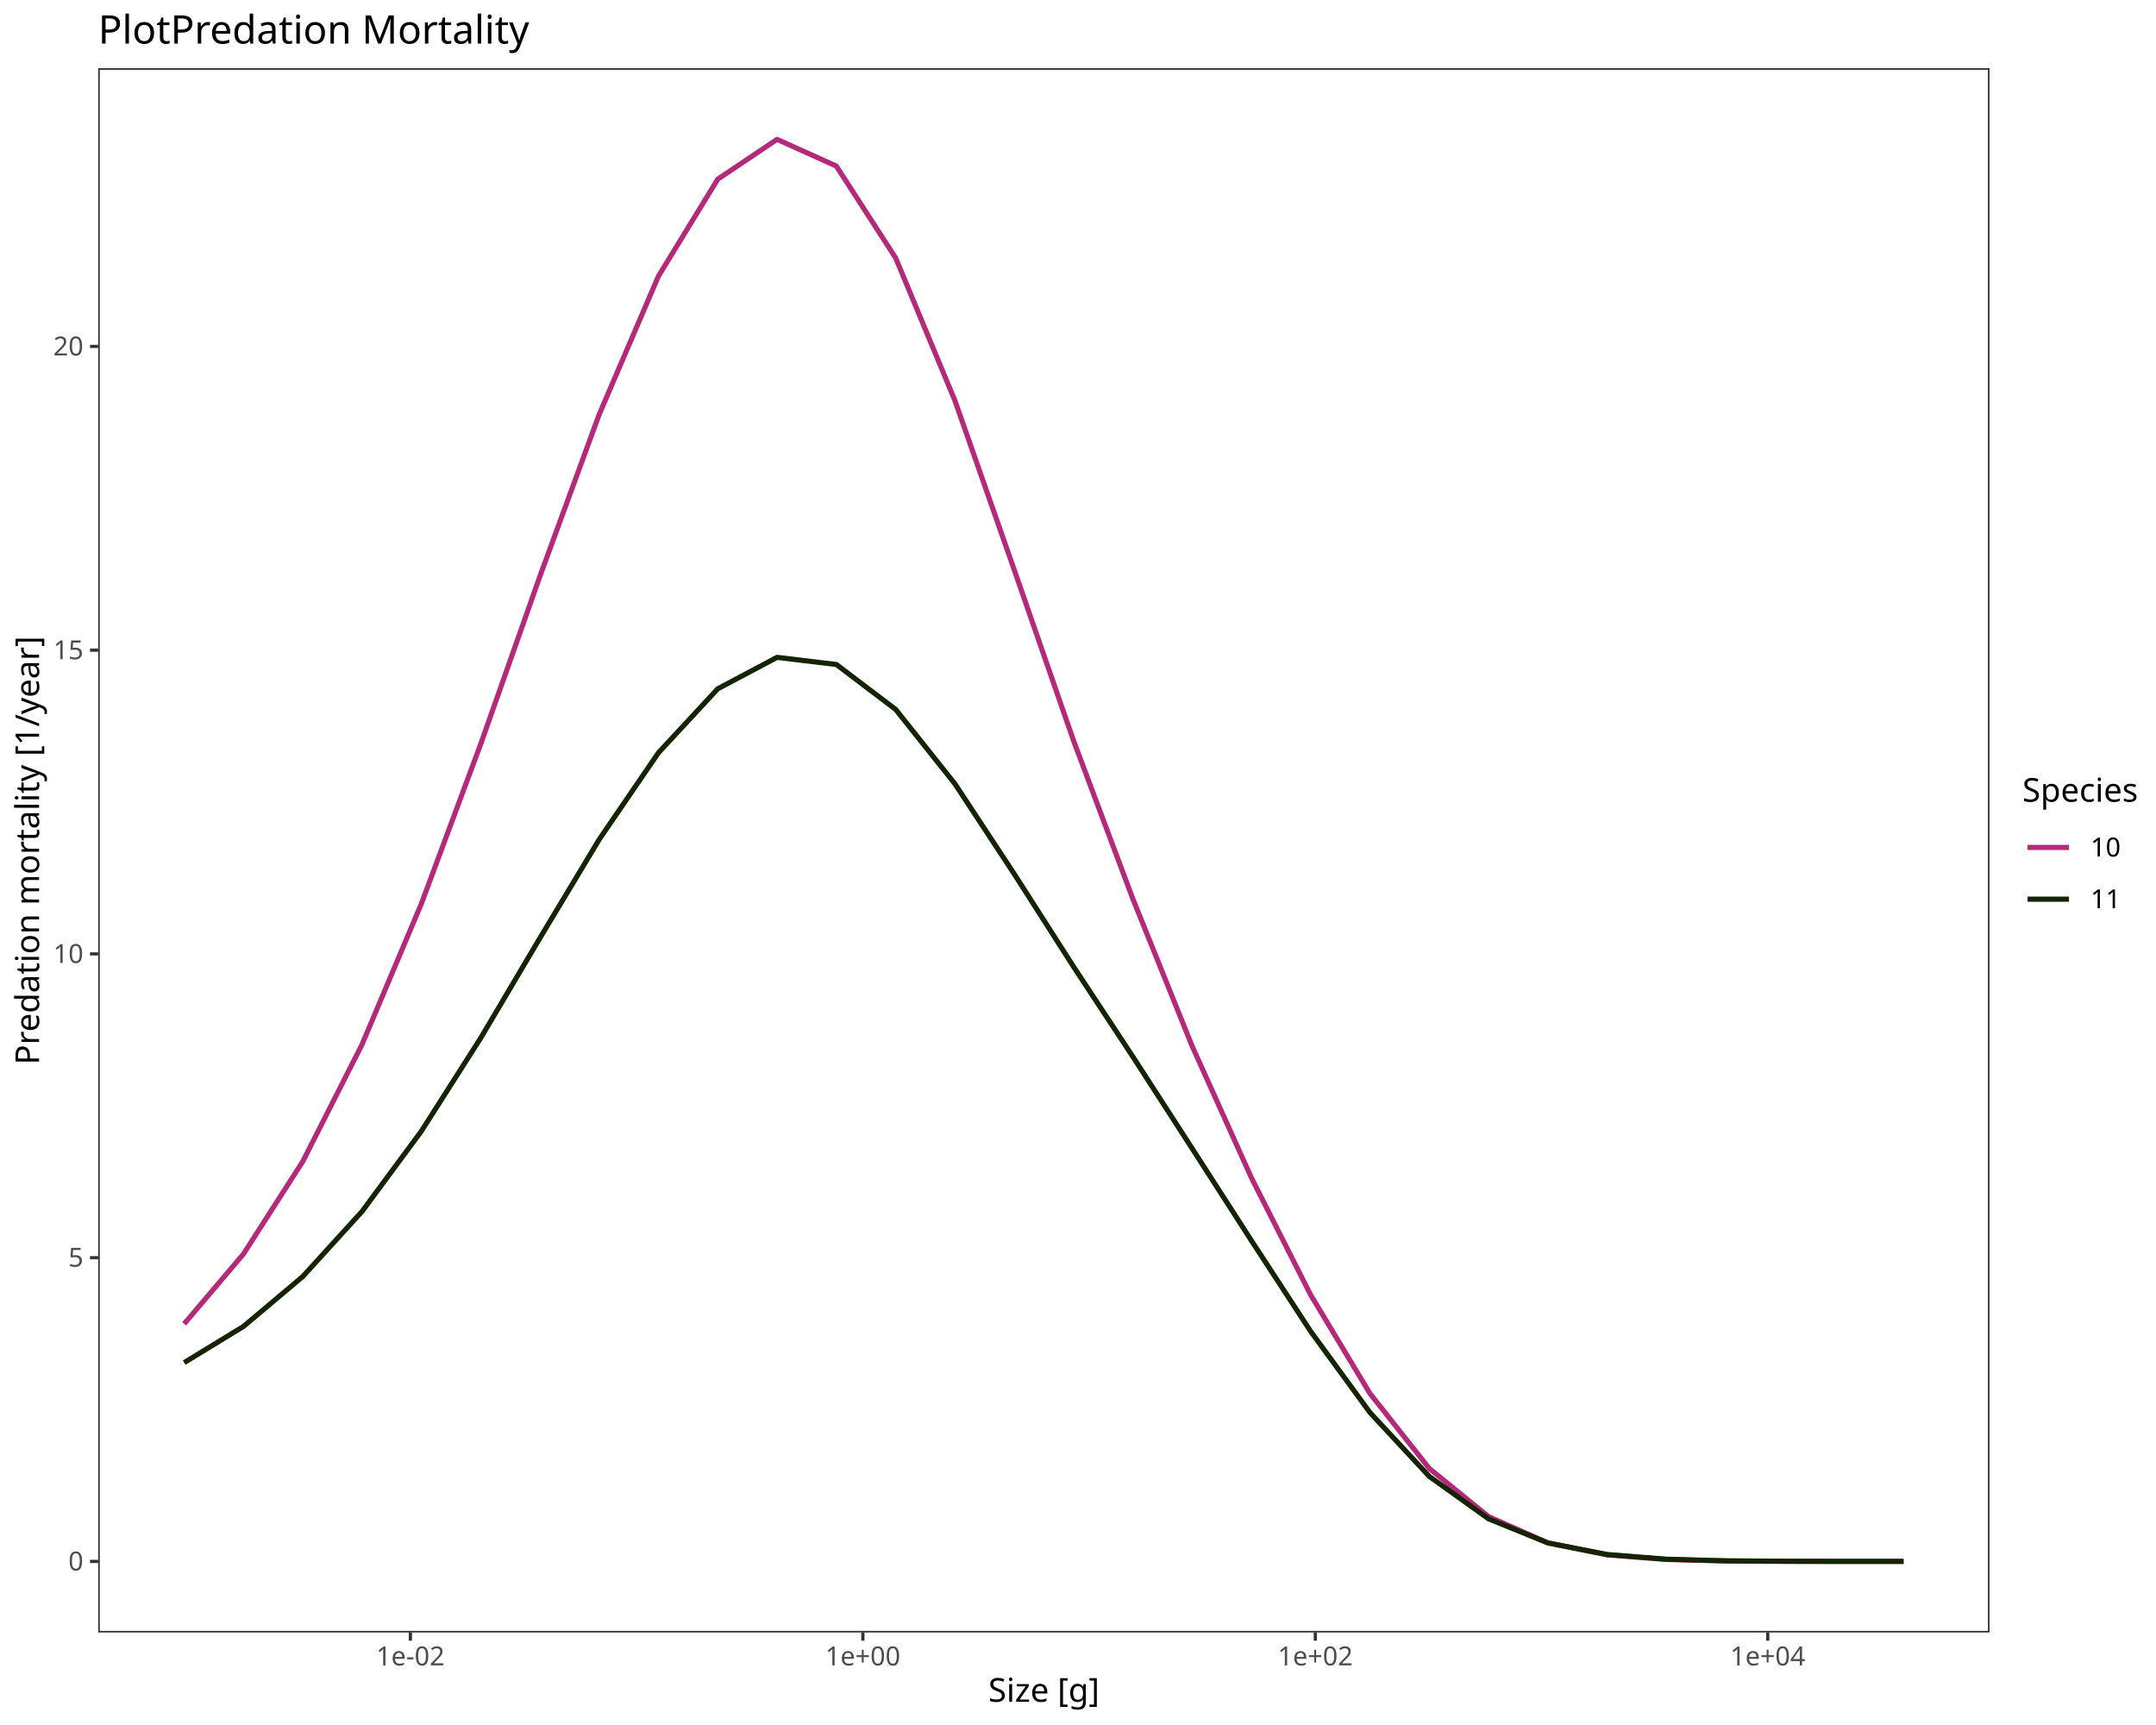
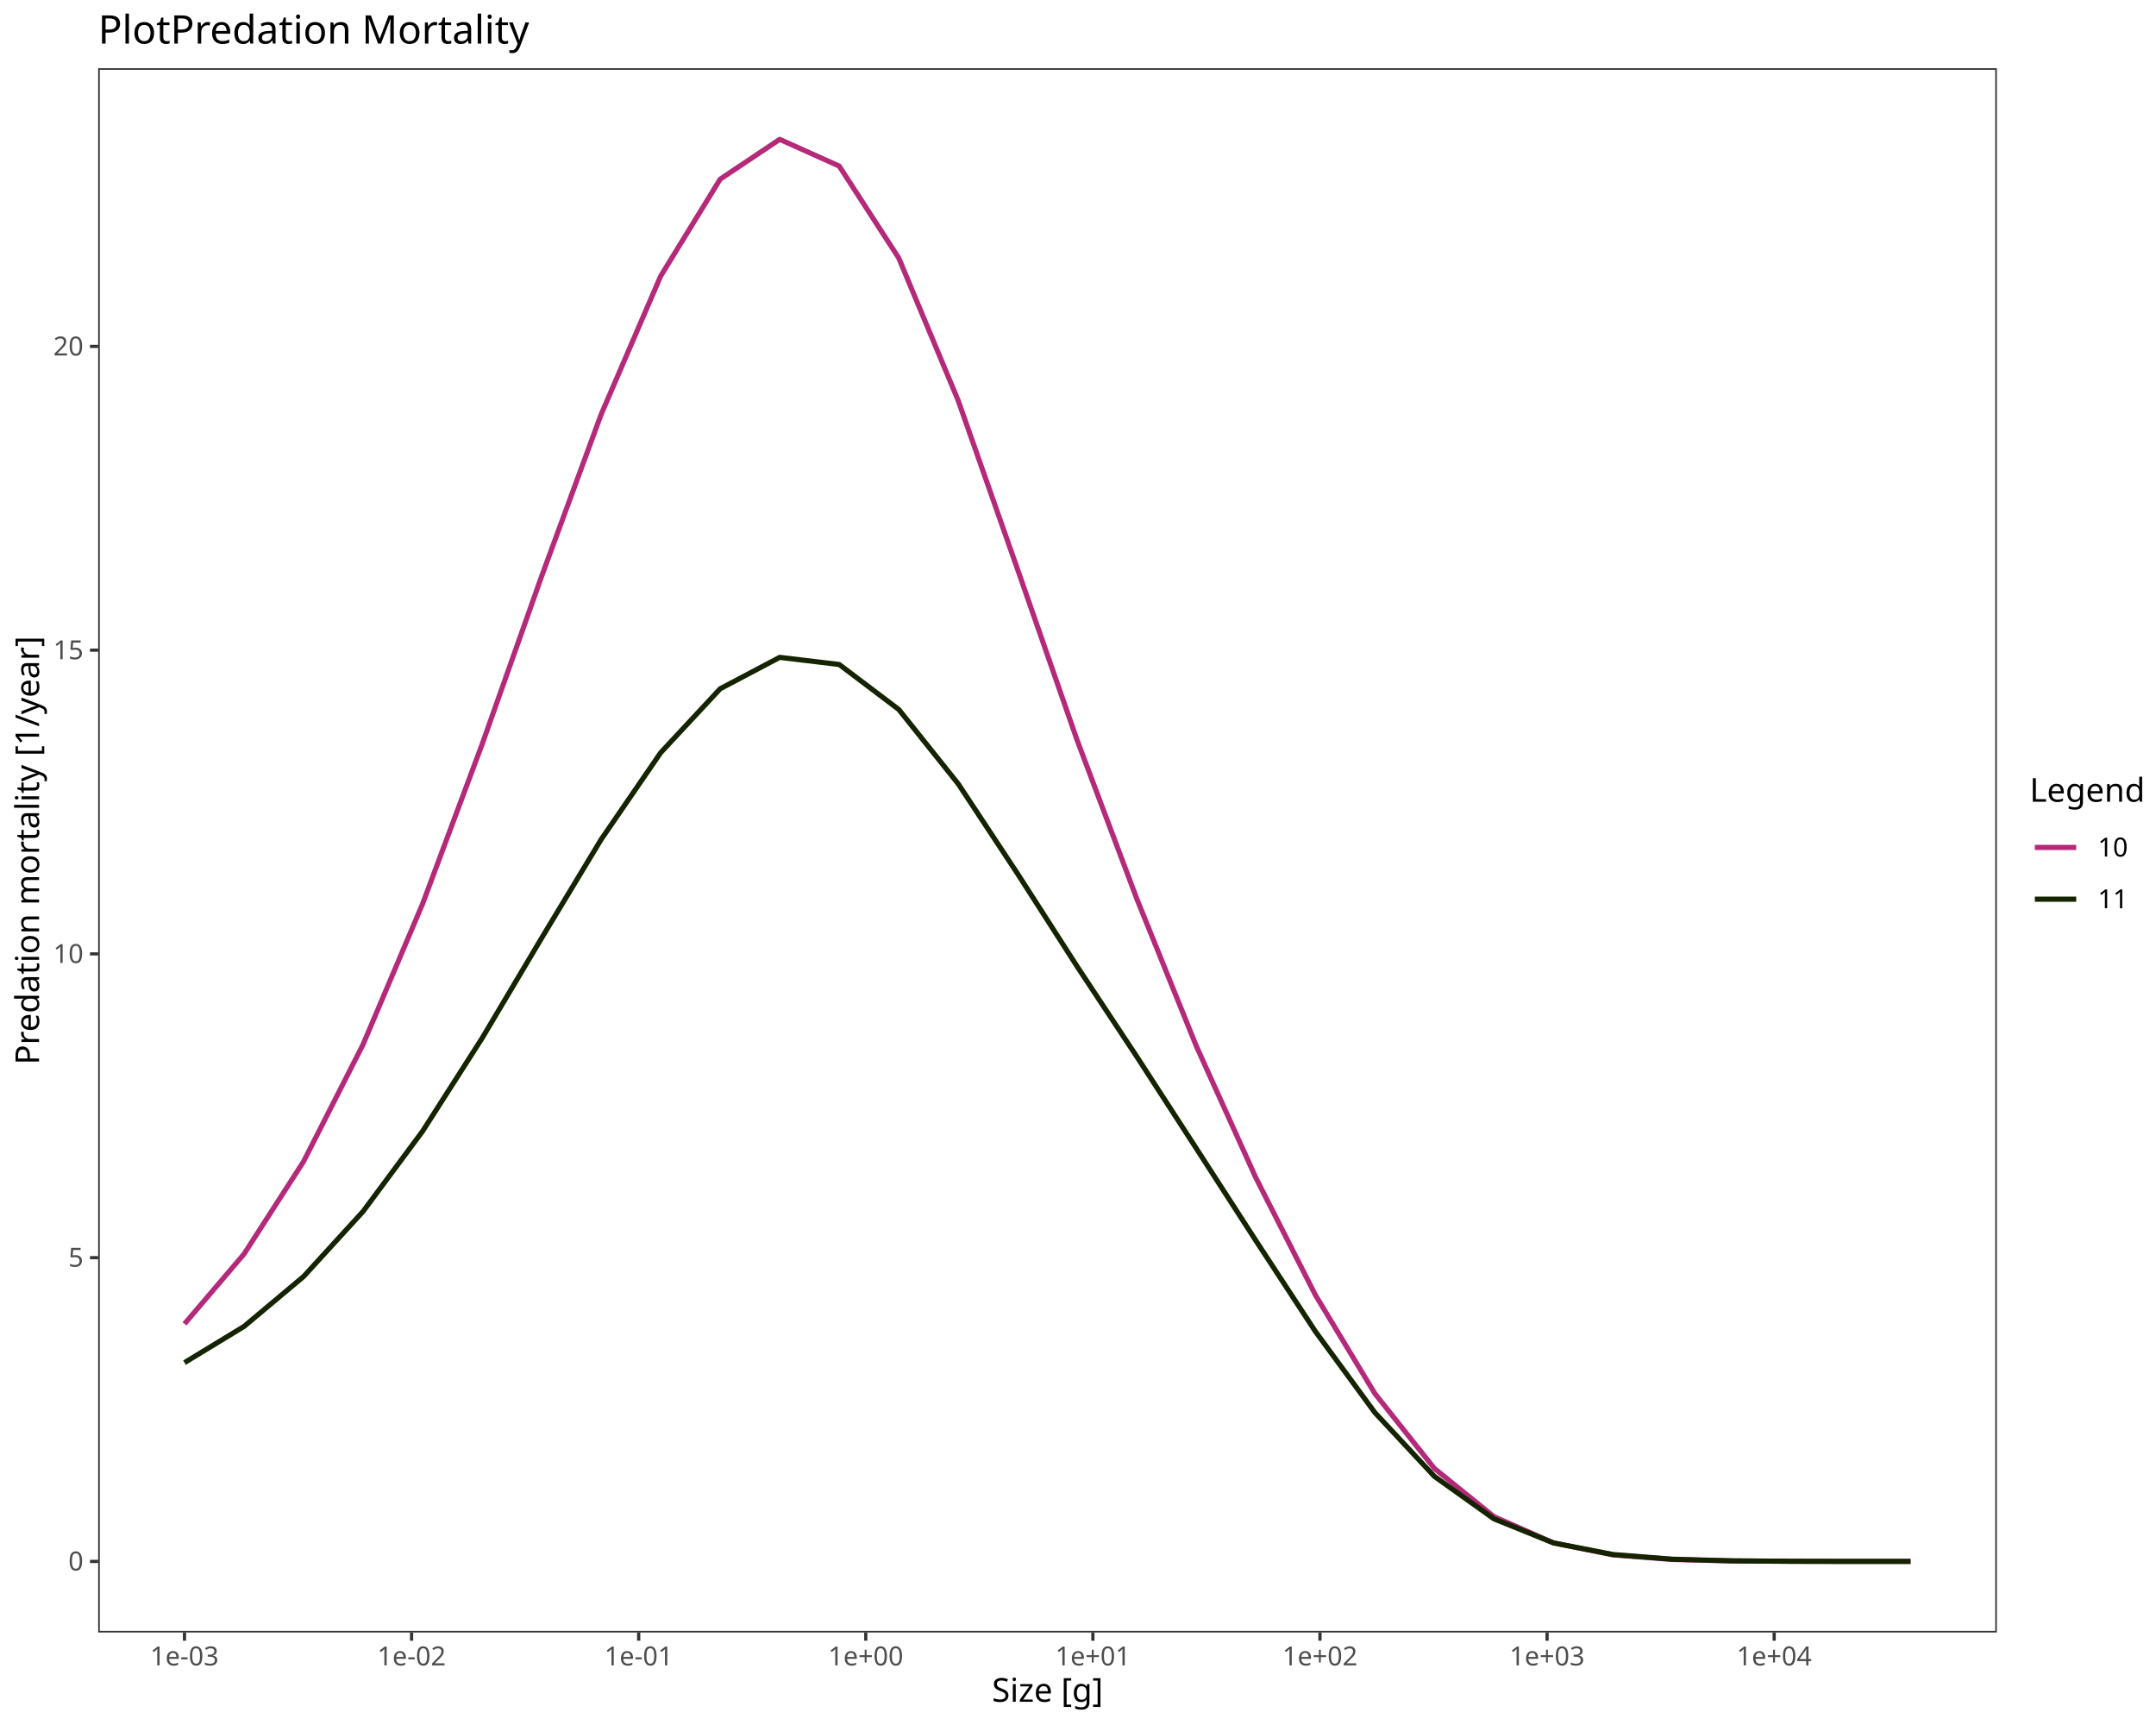
<svg xmlns="http://www.w3.org/2000/svg" class="svglite" data-engine-version="2.0" width="720.00pt" height="576.00pt" viewBox="0 0 720.00 576.00">
  <defs>
    <style type="text/css">
    .svglite line, .svglite polyline, .svglite polygon, .svglite path, .svglite rect, .svglite circle {
      fill: none;
      stroke: #000000;
      stroke-linecap: round;
      stroke-linejoin: round;
      stroke-miterlimit: 10.00;
    }
  </style>
  </defs>
  <rect width="100%" height="100%" style="stroke: none; fill: #FFFFFF;" />
  <defs>
    <clipPath id="cpMC4wMHw3MjAuMDB8MC4wMHw1NzYuMDA=">
      <rect x="0.00" y="0.00" width="720.00" height="576.00" />
    </clipPath>
  </defs>
  <g clip-path="url(#cpMC4wMHw3MjAuMDB8MC4wMHw1NzYuMDA=)">
    <rect x="0.00" y="0.00" width="720.00" height="576.00" style="stroke-width: 1.07; stroke: #FFFFFF; fill: #FFFFFF;" />
  </g>
  <defs>
-     <clipPath id="cpMzIuNzl8NjY0LjQyfDIyLjc4fDU0NS4xMQ==">
-       <rect x="32.79" y="22.78" width="631.62" height="522.33" />
+     <clipPath id="cpMzIuNzl8NjY2Ljg1fDIyLjc4fDU0NS4xMQ==">
+       <rect x="32.79" y="22.78" width="634.06" height="522.33" />
    </clipPath>
  </defs>
-   <g clip-path="url(#cpMzIuNzl8NjY0LjQyfDIyLjc4fDU0NS4xMQ==)">
-     <rect x="32.79" y="22.78" width="631.62" height="522.33" style="stroke-width: 1.07; stroke: none; fill: #FFFFFF;" />
-     <polyline points="61.50,442.06 81.30,418.73 101.10,387.85 120.90,348.77 140.70,301.81 160.50,248.54 180.30,192.44 200.10,138.39 219.90,92.19 239.70,59.83 259.50,46.53 279.30,55.46 299.11,86.14 318.91,133.80 338.71,190.29 358.51,247.31 378.31,300.12 398.11,349.30 417.91,393.27 437.71,432.41 457.51,465.32 477.31,490.34 497.11,506.42 516.91,515.19 536.71,519.20 556.51,520.73 576.31,521.22 596.11,521.34 615.91,521.37 635.71,521.37 " style="stroke-width: 1.71; stroke: #B42979; stroke-linecap: butt;" />
-     <polyline points="61.50,455.00 81.30,442.92 101.10,426.26 120.90,404.52 140.70,377.73 160.50,346.66 180.30,313.24 200.10,280.31 219.90,251.34 239.70,229.99 259.50,219.50 279.30,221.88 299.11,236.89 318.91,261.75 338.71,291.84 358.51,322.79 378.31,352.83 398.11,383.48 417.91,414.25 437.71,444.58 457.51,471.68 477.31,492.99 497.11,507.16 516.91,515.20 536.71,519.07 556.51,520.64 576.31,521.18 596.11,521.33 615.91,521.37 635.71,521.37 " style="stroke-width: 1.71; stroke: #142300; stroke-linecap: butt;" />
-     <rect x="32.79" y="22.78" width="631.62" height="522.33" style="stroke-width: 1.07; stroke: #333333;" />
+   <g clip-path="url(#cpMzIuNzl8NjY2Ljg1fDIyLjc4fDU0NS4xMQ==)">
+     <rect x="32.79" y="22.78" width="634.06" height="522.33" style="stroke-width: 1.07; stroke: none; fill: #FFFFFF;" />
+     <polyline points="61.61,442.06 81.49,418.73 101.37,387.85 121.24,348.77 141.12,301.81 161.00,248.54 180.87,192.44 200.75,138.39 220.63,92.19 240.50,59.83 260.38,46.53 280.26,55.46 300.13,86.14 320.01,133.80 339.88,190.29 359.76,247.31 379.64,300.12 399.51,349.30 419.39,393.27 439.27,432.41 459.14,465.32 479.02,490.34 498.90,506.42 518.77,515.19 538.65,519.20 558.53,520.73 578.40,521.22 598.28,521.34 618.16,521.37 638.03,521.37 " style="stroke-width: 1.71; stroke: #B42979; stroke-linecap: butt;" />
+     <polyline points="61.61,455.00 81.49,442.92 101.37,426.26 121.24,404.52 141.12,377.73 161.00,346.66 180.87,313.24 200.75,280.31 220.63,251.34 240.50,229.99 260.38,219.50 280.26,221.88 300.13,236.89 320.01,261.75 339.88,291.84 359.76,322.79 379.64,352.83 399.51,383.48 419.39,414.25 439.27,444.58 459.14,471.68 479.02,492.99 498.90,507.16 518.77,515.20 538.65,519.07 558.53,520.64 578.40,521.18 598.28,521.33 618.16,521.37 638.03,521.37 " style="stroke-width: 1.71; stroke: #142300; stroke-linecap: butt;" />
+     <rect x="32.79" y="22.78" width="634.06" height="522.33" style="stroke-width: 1.07; stroke: #333333;" />
  </g>
  <g clip-path="url(#cpMC4wMHw3MjAuMDB8MC4wMHw1NzYuMDA=)">
    <text x="27.86" y="524.40" text-anchor="end" style="font-size: 8.80px; fill: #4D4D4D; font-family: sans;" textLength="4.89px" lengthAdjust="spacingAndGlyphs">0</text>
    <text x="27.86" y="422.97" text-anchor="end" style="font-size: 8.80px; fill: #4D4D4D; font-family: sans;" textLength="4.89px" lengthAdjust="spacingAndGlyphs">5</text>
    <text x="27.86" y="321.55" text-anchor="end" style="font-size: 8.80px; fill: #4D4D4D; font-family: sans;" textLength="9.79px" lengthAdjust="spacingAndGlyphs">10</text>
    <text x="27.86" y="220.13" text-anchor="end" style="font-size: 8.80px; fill: #4D4D4D; font-family: sans;" textLength="9.79px" lengthAdjust="spacingAndGlyphs">15</text>
    <text x="27.86" y="118.70" text-anchor="end" style="font-size: 8.80px; fill: #4D4D4D; font-family: sans;" textLength="9.79px" lengthAdjust="spacingAndGlyphs">20</text>
    <polyline points="30.05,521.37 32.79,521.37 " style="stroke-width: 1.07; stroke: #333333; stroke-linecap: butt;" />
    <polyline points="30.05,419.95 32.79,419.95 " style="stroke-width: 1.07; stroke: #333333; stroke-linecap: butt;" />
    <polyline points="30.05,318.52 32.79,318.52 " style="stroke-width: 1.07; stroke: #333333; stroke-linecap: butt;" />
    <polyline points="30.05,217.10 32.79,217.10 " style="stroke-width: 1.07; stroke: #333333; stroke-linecap: butt;" />
    <polyline points="30.05,115.67 32.79,115.67 " style="stroke-width: 1.07; stroke: #333333; stroke-linecap: butt;" />
-     <polyline points="137.05,547.85 137.05,545.11 " style="stroke-width: 1.07; stroke: #333333; stroke-linecap: butt;" />
-     <polyline points="288.15,547.85 288.15,545.11 " style="stroke-width: 1.07; stroke: #333333; stroke-linecap: butt;" />
-     <polyline points="439.25,547.85 439.25,545.11 " style="stroke-width: 1.07; stroke: #333333; stroke-linecap: butt;" />
-     <polyline points="590.34,547.85 590.34,545.11 " style="stroke-width: 1.07; stroke: #333333; stroke-linecap: butt;" />
-     <text x="137.05" y="556.10" text-anchor="middle" style="font-size: 8.80px; fill: #4D4D4D; font-family: sans;" textLength="22.51px" lengthAdjust="spacingAndGlyphs">1e-02</text>
-     <text x="288.15" y="556.10" text-anchor="middle" style="font-size: 8.80px; fill: #4D4D4D; font-family: sans;" textLength="24.72px" lengthAdjust="spacingAndGlyphs">1e+00</text>
-     <text x="439.25" y="556.10" text-anchor="middle" style="font-size: 8.80px; fill: #4D4D4D; font-family: sans;" textLength="24.72px" lengthAdjust="spacingAndGlyphs">1e+02</text>
-     <text x="590.34" y="556.10" text-anchor="middle" style="font-size: 8.80px; fill: #4D4D4D; font-family: sans;" textLength="24.72px" lengthAdjust="spacingAndGlyphs">1e+04</text>
-     <text x="348.61" y="568.24" text-anchor="middle" style="font-size: 11.00px; font-family: sans;" textLength="36.69px" lengthAdjust="spacingAndGlyphs">Size [g]</text>
+     <polyline points="61.61,547.85 61.61,545.11 " style="stroke-width: 1.07; stroke: #333333; stroke-linecap: butt;" />
+     <polyline points="137.45,547.85 137.45,545.11 " style="stroke-width: 1.07; stroke: #333333; stroke-linecap: butt;" />
+     <polyline points="213.29,547.85 213.29,545.11 " style="stroke-width: 1.07; stroke: #333333; stroke-linecap: butt;" />
+     <polyline points="289.13,547.85 289.13,545.11 " style="stroke-width: 1.07; stroke: #333333; stroke-linecap: butt;" />
+     <polyline points="364.97,547.85 364.97,545.11 " style="stroke-width: 1.07; stroke: #333333; stroke-linecap: butt;" />
+     <polyline points="440.81,547.85 440.81,545.11 " style="stroke-width: 1.07; stroke: #333333; stroke-linecap: butt;" />
+     <polyline points="516.65,547.85 516.65,545.11 " style="stroke-width: 1.07; stroke: #333333; stroke-linecap: butt;" />
+     <polyline points="592.49,547.85 592.49,545.11 " style="stroke-width: 1.07; stroke: #333333; stroke-linecap: butt;" />
+     <text x="61.61" y="556.10" text-anchor="middle" style="font-size: 8.80px; fill: #4D4D4D; font-family: sans;" textLength="22.51px" lengthAdjust="spacingAndGlyphs">1e-03</text>
+     <text x="137.45" y="556.10" text-anchor="middle" style="font-size: 8.80px; fill: #4D4D4D; font-family: sans;" textLength="22.51px" lengthAdjust="spacingAndGlyphs">1e-02</text>
+     <text x="213.29" y="556.10" text-anchor="middle" style="font-size: 8.80px; fill: #4D4D4D; font-family: sans;" textLength="22.51px" lengthAdjust="spacingAndGlyphs">1e-01</text>
+     <text x="289.13" y="556.10" text-anchor="middle" style="font-size: 8.80px; fill: #4D4D4D; font-family: sans;" textLength="24.72px" lengthAdjust="spacingAndGlyphs">1e+00</text>
+     <text x="364.97" y="556.10" text-anchor="middle" style="font-size: 8.80px; fill: #4D4D4D; font-family: sans;" textLength="24.72px" lengthAdjust="spacingAndGlyphs">1e+01</text>
+     <text x="440.81" y="556.10" text-anchor="middle" style="font-size: 8.80px; fill: #4D4D4D; font-family: sans;" textLength="24.72px" lengthAdjust="spacingAndGlyphs">1e+02</text>
+     <text x="516.65" y="556.10" text-anchor="middle" style="font-size: 8.80px; fill: #4D4D4D; font-family: sans;" textLength="24.72px" lengthAdjust="spacingAndGlyphs">1e+03</text>
+     <text x="592.49" y="556.10" text-anchor="middle" style="font-size: 8.80px; fill: #4D4D4D; font-family: sans;" textLength="24.72px" lengthAdjust="spacingAndGlyphs">1e+04</text>
+     <text x="349.82" y="568.24" text-anchor="middle" style="font-size: 11.00px; font-family: sans;" textLength="36.69px" lengthAdjust="spacingAndGlyphs">Size [g]</text>
    <text transform="translate(13.05,283.95) rotate(-90)" text-anchor="middle" style="font-size: 11.00px; font-family: sans;" textLength="131.46px" lengthAdjust="spacingAndGlyphs">Predation mortality [1/year]</text>
-     <rect x="675.38" y="259.00" width="39.14" height="49.89" style="stroke-width: 1.07; stroke: none; fill: #FFFFFF;" />
-     <text x="675.38" y="267.71" style="font-size: 11.00px; font-family: sans;" textLength="39.14px" lengthAdjust="spacingAndGlyphs">Species</text>
-     <rect x="675.38" y="274.33" width="17.28" height="17.28" style="stroke-width: 1.07; stroke: none; fill: #FFFFFF;" />
-     <line x1="677.10" y1="282.97" x2="690.93" y2="282.97" style="stroke-width: 1.71; stroke: #B42979; stroke-linecap: butt;" />
-     <rect x="675.38" y="291.61" width="17.28" height="17.28" style="stroke-width: 1.07; stroke: none; fill: #FFFFFF;" />
-     <line x1="677.10" y1="300.25" x2="690.93" y2="300.25" style="stroke-width: 1.71; stroke: #142300; stroke-linecap: butt;" />
-     <text x="698.14" y="286.00" style="font-size: 8.80px; font-family: sans;" textLength="9.79px" lengthAdjust="spacingAndGlyphs">10</text>
-     <text x="698.14" y="303.28" style="font-size: 8.80px; font-family: sans;" textLength="9.79px" lengthAdjust="spacingAndGlyphs">11</text>
+     <rect x="677.81" y="259.00" width="36.71" height="49.89" style="stroke-width: 1.07; stroke: none; fill: #FFFFFF;" />
+     <text x="677.81" y="267.71" style="font-size: 11.00px; font-family: sans;" textLength="36.71px" lengthAdjust="spacingAndGlyphs">Legend</text>
+     <rect x="677.81" y="274.33" width="17.28" height="17.28" style="stroke-width: 1.07; stroke: none; fill: #FFFFFF;" />
+     <line x1="679.54" y1="282.97" x2="693.36" y2="282.97" style="stroke-width: 1.71; stroke: #B42979; stroke-linecap: butt;" />
+     <rect x="677.81" y="291.61" width="17.28" height="17.28" style="stroke-width: 1.07; stroke: none; fill: #FFFFFF;" />
+     <line x1="679.54" y1="300.25" x2="693.36" y2="300.25" style="stroke-width: 1.71; stroke: #142300; stroke-linecap: butt;" />
+     <text x="700.57" y="286.00" style="font-size: 8.80px; font-family: sans;" textLength="9.79px" lengthAdjust="spacingAndGlyphs">10</text>
+     <text x="700.57" y="303.28" style="font-size: 8.80px; font-family: sans;" textLength="9.79px" lengthAdjust="spacingAndGlyphs">11</text>
    <text x="32.79" y="14.56" style="font-size: 13.20px; font-family: sans;" textLength="132.80px" lengthAdjust="spacingAndGlyphs">PlotPredation Mortality</text>
  </g>
</svg>
